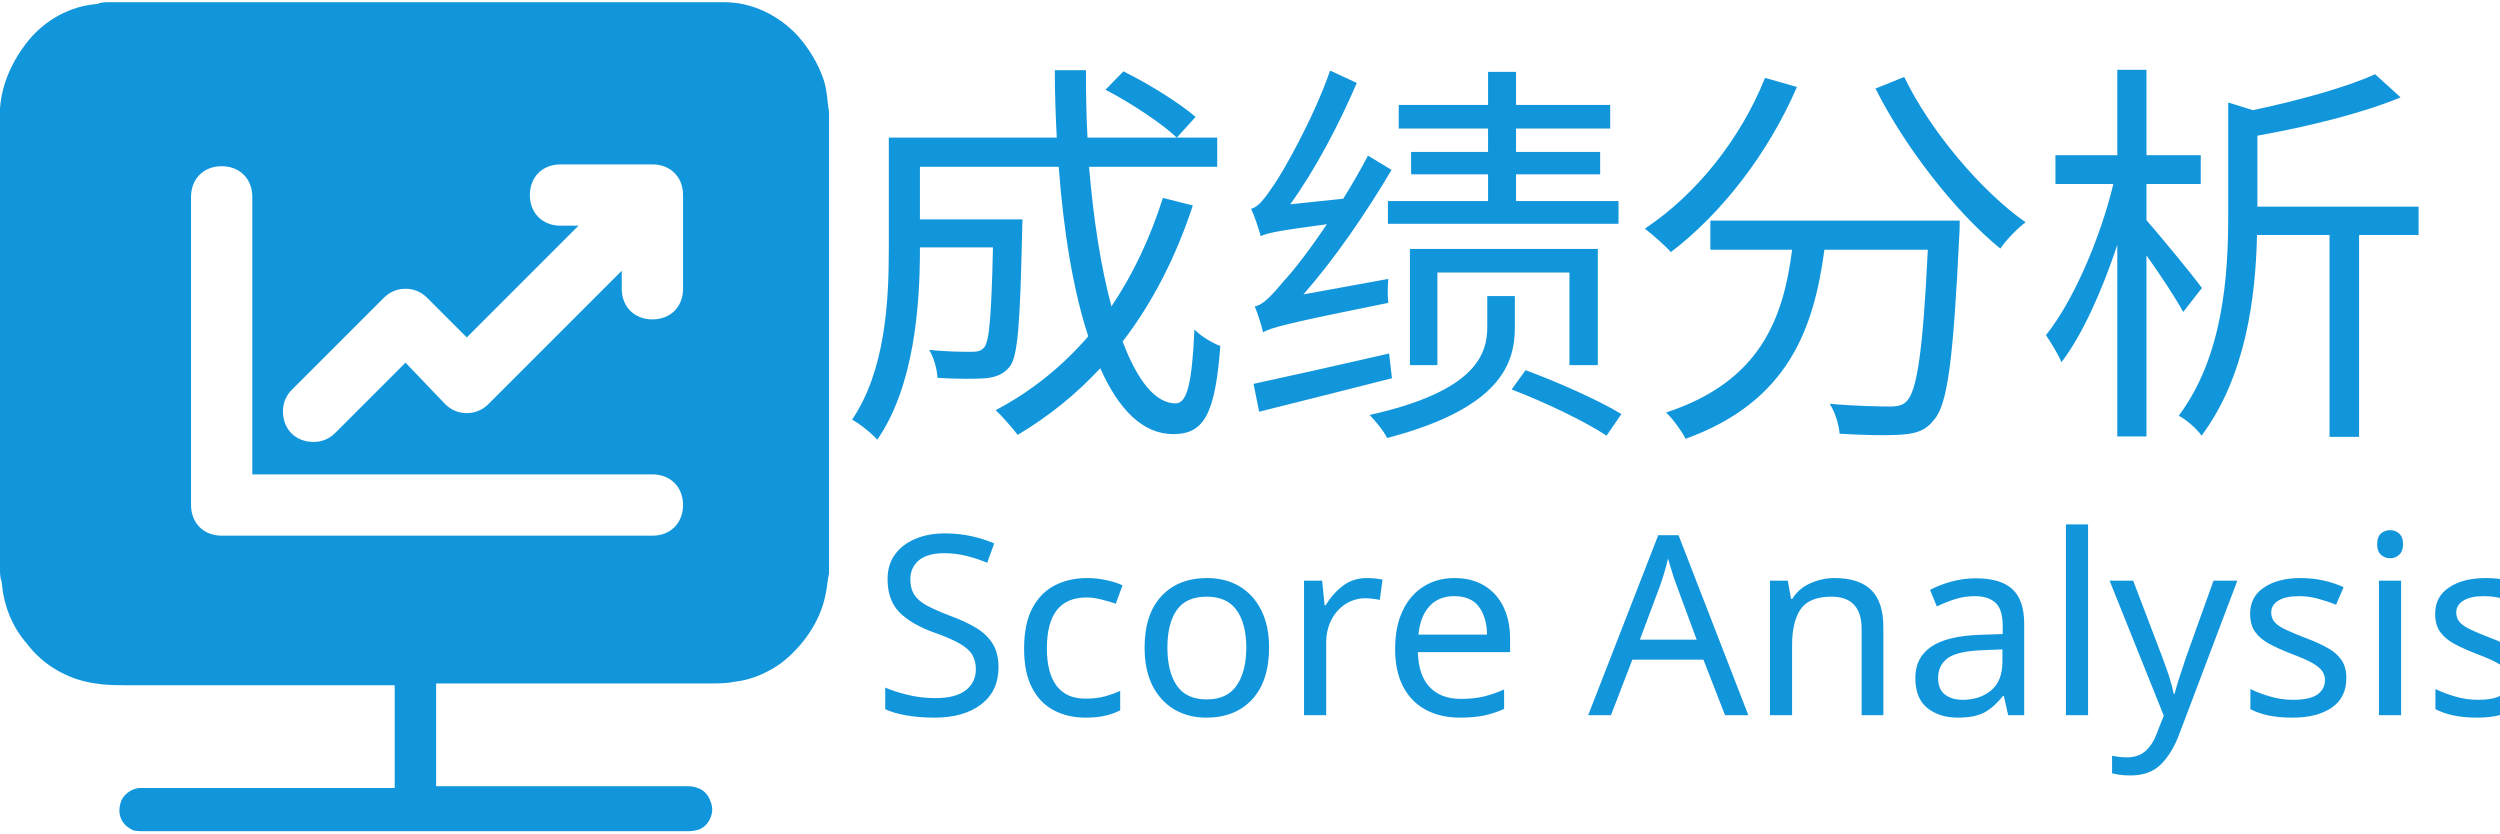
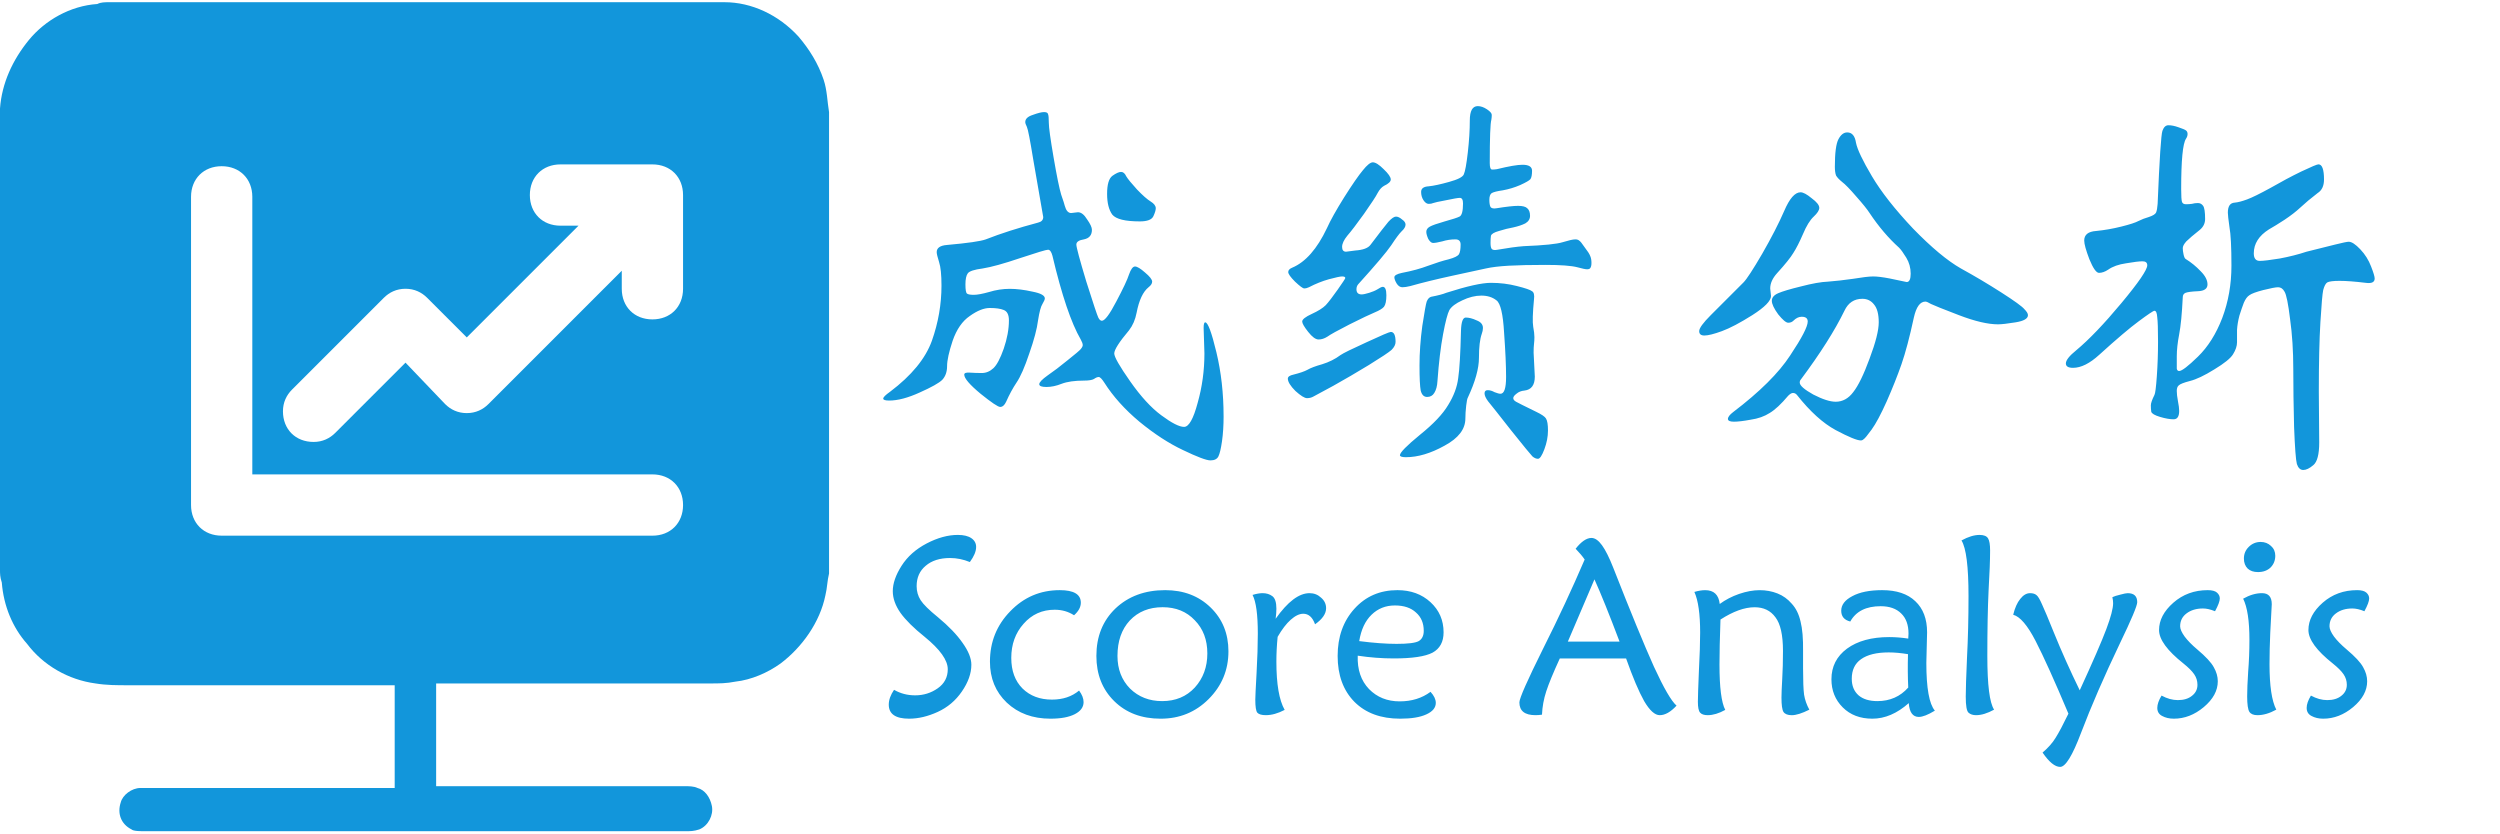
<svg xmlns="http://www.w3.org/2000/svg" width="300mm" height="100mm" viewBox="0 0 300 100" version="1.1" id="svg1" xml:space="preserve">
  <defs id="defs1" />
  <g id="layer1">
    <path d="M 98.835,9.564 C 98.186,7.618 97.104,5.888 95.807,4.374 93.428,1.778 90.184,0.265 86.94,0.265 H 13.192 c -0.649,0 -1.081,0 -1.514,0.216 C 8.434,0.697 5.407,2.427 3.46,4.806 1.514,7.185 0.216,9.997 -3.3666667e-7,13.024 V 68.389 c 0,0.433 0,0.865 0.216,1.514 0.216,2.811 1.298,5.407 3.028,7.353 1.946,2.595 4.974,4.325 8.218,4.758 1.298,0.216 2.595,0.216 3.893,0.216 H 47.363 V 94.557 H 16.869 c -1.081,0 -2.163,0.865 -2.379,1.73 -0.433,1.298 0,2.595 1.298,3.244 0.216,0.216 1.081,0.216 1.73,0.216 h 64.664 c 0.649,0 1.081,0 1.73,-0.216 1.081,-0.433 1.73,-1.73 1.514,-2.811 -0.216,-1.081 -0.865,-1.946 -1.73,-2.163 -0.433,-0.216 -1.081,-0.216 -1.514,-0.216 h -29.845 V 82.014 h 32.873 c 1.081,0 1.946,0 3.028,-0.216 1.946,-0.216 3.893,-1.081 5.407,-2.163 2.595,-1.946 4.758,-4.974 5.407,-8.218 0.216,-0.865 0.216,-1.73 0.433,-2.595 V 13.457 C 99.267,12.159 99.267,10.862 98.835,9.564 Z M 78.289,64.28 H 26.601 c -2.163,0 -3.677,-1.514 -3.677,-3.677 V 23.622 c 0,-2.163 1.514,-3.677 3.677,-3.677 2.163,0 3.677,1.514 3.677,3.677 v 33.305 h 48.012 c 2.163,0 3.677,1.514 3.677,3.677 0,2.163 -1.514,3.677 -3.677,3.677 z m 3.677,-29.629 c 0,2.163 -1.514,3.677 -3.677,3.677 -2.163,0 -3.677,-1.514 -3.677,-3.677 v -2.163 l -16.004,16.004 c -0.649,0.649 -1.514,1.081 -2.595,1.081 -1.081,0 -1.946,-0.433 -2.595,-1.081 l -4.758,-4.974 -8.434,8.434 c -0.649,0.649 -1.514,1.081 -2.595,1.081 -2.163,0 -3.677,-1.514 -3.677,-3.677 0,-1.081 0.433,-1.946 1.081,-2.595 L 46.065,35.733 c 0.649,-0.649 1.514,-1.081 2.595,-1.081 1.081,0 1.946,0.433 2.595,1.081 l 4.758,4.758 13.409,-13.409 h -2.163 c -2.163,0 -3.677,-1.514 -3.677,-3.677 0,-2.163 1.514,-3.677 3.677,-3.677 h 11.03 c 2.163,0 3.677,1.514 3.677,3.677 z" p-id="4138" fill="#1296db" id="path1" style="stroke-width:0.097" />
-     <text xml:space="preserve" style="font-size:47.879px;fill:#ff0000;stroke:#000000;stroke-width:0.942" x="100.533" y="48.592" id="text1">
-       <tspan id="tspan1" style="font-style:normal;font-variant:normal;font-weight:normal;font-stretch:normal;font-size:47.879px;font-family:STXinwei;-inkscape-font-specification:'STXinwei, Normal';font-variant-ligatures:normal;font-variant-caps:normal;font-variant-numeric:normal;font-variant-east-asian:normal;fill:#1296db;fill-opacity:1;stroke:none;stroke-width:0.942" x="100.533" y="48.592">成绩分析</tspan>
-     </text>
-     <text xml:space="preserve" style="font-size:30.125px;fill:#ff0000;stroke:#000000;stroke-width:0.593" x="104.694" y="85.82" id="text1-3">
-       <tspan id="tspan1-4" style="font-style:normal;font-variant:normal;font-weight:normal;font-stretch:normal;font-size:30.125px;font-family:STXinwei;-inkscape-font-specification:'STXinwei, Normal';font-variant-ligatures:normal;font-variant-caps:normal;font-variant-numeric:normal;font-variant-east-asian:normal;fill:#1296db;fill-opacity:1;stroke:none;stroke-width:0.593" x="104.694" y="85.82">Score Analysis</tspan>
-     </text>
+     <path style="font-size:47.879px;font-family:STXinwei;-inkscape-font-specification:'STXinwei, Normal';fill:#1296db;stroke-width:0.942" d="m 146.832,49.933 q 0,1.676 -0.192,3.016 -0.192,1.341 -0.431,1.819 -0.239,0.479 -0.958,0.479 -0.718,0 -3.304,-1.245 -2.538,-1.197 -5.219,-3.399 -2.633,-2.202 -4.213,-4.692 -0.431,-0.67 -0.67,-0.67 -0.239,0 -0.575,0.239 -0.335,0.192 -1.197,0.192 -1.676,0 -2.681,0.383 -0.958,0.383 -1.819,0.383 -0.862,0 -0.862,-0.335 0,-0.335 1.005,-1.053 1.053,-0.718 2.394,-1.819 1.388,-1.101 1.58,-1.341 0.239,-0.287 0.239,-0.479 0,-0.239 -0.239,-0.67 -1.724,-2.968 -3.399,-10.055 -0.192,-0.718 -0.527,-0.718 -0.335,0 -3.352,1.005 -2.968,1.005 -4.501,1.245 -1.484,0.192 -1.772,0.575 -0.287,0.383 -0.287,1.341 0,0.958 0.192,1.101 0.192,0.144 0.814,0.144 0.622,0 1.819,-0.335 1.245,-0.383 2.49,-0.383 1.245,0 2.729,0.335 1.484,0.287 1.484,0.814 0,0.192 -0.287,0.67 -0.287,0.431 -0.527,1.963 -0.192,1.532 -1.053,3.974 -0.814,2.442 -1.532,3.495 -0.67,1.005 -1.245,2.298 -0.287,0.622 -0.718,0.622 -0.383,0 -2.346,-1.58 -1.963,-1.628 -1.963,-2.298 0,-0.287 0.67,-0.239 0.718,0.048 1.436,0.048 0.766,0 1.388,-0.575 0.622,-0.575 1.245,-2.346 0.622,-1.819 0.622,-3.399 0,-1.005 -0.622,-1.245 -0.575,-0.239 -1.676,-0.239 -1.053,0 -2.394,0.958 -1.341,0.91 -2.059,2.968 -0.67,2.011 -0.67,3.064 0,1.005 -0.575,1.628 -0.575,0.575 -2.729,1.532 -2.107,0.958 -3.639,0.958 -0.718,0 -0.718,-0.239 0,-0.239 0.814,-0.814 3.878,-2.921 5.027,-6.128 1.149,-3.256 1.149,-6.607 0,-1.963 -0.287,-2.825 -0.287,-0.91 -0.287,-1.197 0,-0.766 1.245,-0.862 3.735,-0.335 4.644,-0.67 2.681,-1.053 6.272,-2.011 0.622,-0.144 0.622,-0.67 l -1.197,-6.895 q -0.575,-3.543 -0.766,-3.926 -0.192,-0.383 -0.192,-0.575 0,-0.575 0.91,-0.862 0.91,-0.335 1.341,-0.335 0.431,0 0.479,0.239 0.096,0.192 0.096,1.053 0,0.814 0.575,4.165 0.575,3.352 0.91,4.453 0.383,1.101 0.431,1.341 0.239,0.862 0.766,0.862 l 0.814,-0.096 q 0.575,0 1.101,0.862 0.575,0.814 0.575,1.245 0,0.958 -0.958,1.149 -0.91,0.144 -0.91,0.622 0,0.479 1.197,4.453 1.245,3.926 1.436,4.309 0.192,0.383 0.431,0.383 0.527,0 1.724,-2.298 1.245,-2.346 1.532,-3.256 0.335,-0.958 0.718,-0.958 0.383,0 1.197,0.718 0.862,0.718 0.862,1.101 0,0.335 -0.431,0.67 -1.005,0.814 -1.436,3.064 -0.239,1.245 -0.91,2.107 -1.772,2.107 -1.772,2.777 0,0.622 1.915,3.352 1.915,2.729 3.735,4.07 1.867,1.388 2.729,1.388 0.862,0 1.628,-2.873 0.814,-2.873 0.814,-5.937 l -0.096,-3.064 q 0,-0.67 0.192,-0.67 0.479,0 1.341,3.591 0.862,3.591 0.862,7.661 z m -8.139,-24.945 q 0,0.335 -0.287,0.958 -0.287,0.622 -1.628,0.622 -2.633,0 -3.304,-0.814 -0.622,-0.862 -0.622,-2.49 0,-1.676 0.622,-2.155 0.67,-0.479 1.053,-0.479 0.383,0 0.622,0.527 0.287,0.479 1.293,1.58 1.005,1.053 1.628,1.436 0.622,0.383 0.622,0.814 z m 50.32,3.735 q 0.335,0 0.479,0.144 0.192,0.096 0.67,0.814 0.527,0.67 0.67,1.053 0.144,0.335 0.144,0.814 0,0.431 -0.144,0.622 -0.096,0.144 -0.383,0.144 -0.287,0 -1.149,-0.239 -1.101,-0.287 -3.83,-0.287 -2.681,0 -4.405,0.096 -1.724,0.096 -2.777,0.335 l -3.974,0.862 q -2.873,0.622 -5.075,1.245 -0.575,0.144 -0.958,0.144 -0.383,0 -0.67,-0.431 -0.287,-0.479 -0.287,-0.766 0,-0.335 0.91,-0.527 1.772,-0.335 3.16,-0.862 1.436,-0.527 2.442,-0.766 1.053,-0.287 1.245,-0.622 0.192,-0.335 0.192,-1.149 0,-0.622 -0.622,-0.622 -0.814,0 -1.58,0.239 -0.766,0.192 -1.101,0.192 -0.287,0 -0.575,-0.479 -0.239,-0.527 -0.239,-0.862 0,-0.383 0.431,-0.622 0.431,-0.239 1.772,-0.622 1.388,-0.383 1.772,-0.575 0.431,-0.192 0.431,-1.58 0,-0.67 -0.383,-0.67 -0.335,0 -1.676,0.287 -1.293,0.239 -1.532,0.335 -0.192,0.096 -0.527,0.096 -0.335,0 -0.622,-0.431 -0.287,-0.431 -0.287,-1.005 0,-0.622 0.91,-0.67 0.91,-0.096 2.442,-0.527 1.58,-0.431 1.772,-0.91 0.239,-0.527 0.479,-2.633 0.239,-2.107 0.239,-3.83 0,-1.724 0.958,-1.724 0.527,0 1.101,0.383 0.575,0.383 0.575,0.67 0,0.287 -0.048,0.575 -0.192,0.67 -0.192,5.219 0,0.766 0.287,0.766 0.287,0 0.575,-0.048 2.155,-0.527 3.064,-0.527 1.149,0 1.149,0.718 0,0.718 -0.192,1.005 -0.192,0.239 -1.245,0.718 -1.005,0.431 -2.059,0.622 -1.005,0.144 -1.341,0.335 -0.287,0.192 -0.287,0.814 0,0.575 0.144,0.862 0.192,0.239 0.718,0.144 1.772,-0.287 2.585,-0.287 0.814,0 1.101,0.287 0.335,0.287 0.335,0.91 0,0.575 -0.575,0.91 -0.575,0.287 -1.436,0.479 -0.814,0.144 -1.724,0.431 -0.862,0.239 -0.958,0.575 -0.048,0.287 -0.048,0.862 0,0.527 0.144,0.718 0.192,0.192 0.67,0.096 1.915,-0.335 3.16,-0.431 3.639,-0.144 4.692,-0.479 1.101,-0.335 1.484,-0.335 z m -20.348,-1.772 q 0,0.383 -0.479,0.814 -0.431,0.431 -1.245,1.676 -0.814,1.197 -3.974,4.692 -0.192,0.239 -0.192,0.575 0,0.622 0.622,0.622 0.287,0 0.91,-0.192 0.622,-0.192 1.005,-0.431 0.431,-0.287 0.622,-0.287 0.431,0 0.431,1.005 0,1.005 -0.287,1.388 -0.287,0.335 -1.101,0.67 -0.814,0.335 -3.016,1.436 -2.155,1.101 -2.681,1.484 -0.527,0.335 -1.053,0.335 -0.527,0 -1.245,-0.91 -0.718,-0.91 -0.718,-1.245 0,-0.383 1.149,-0.91 1.149,-0.527 1.676,-1.053 0.527,-0.575 1.436,-1.867 0.91,-1.293 0.91,-1.388 0,-0.192 -0.383,-0.192 -0.335,0 -1.58,0.335 -1.197,0.335 -2.394,0.958 -0.287,0.144 -0.575,0.144 -0.239,0 -1.101,-0.814 -0.814,-0.814 -0.814,-1.149 0,-0.335 0.479,-0.527 2.394,-1.005 4.165,-4.74 0.622,-1.388 2.059,-3.687 1.484,-2.346 2.25,-3.256 0.766,-0.958 1.197,-0.958 0.479,0 1.293,0.814 0.862,0.814 0.862,1.245 0,0.383 -0.814,0.766 -0.431,0.239 -0.766,0.862 -0.287,0.575 -1.628,2.49 -1.341,1.867 -2.011,2.633 -0.622,0.766 -0.622,1.341 0,0.575 0.479,0.575 l 1.101,-0.144 q 1.388,-0.096 1.819,-0.67 1.628,-2.155 2.155,-2.777 0.575,-0.622 0.91,-0.622 0.335,0 0.718,0.335 0.431,0.287 0.431,0.622 z m 12.927,20.827 q 0,0.239 0.335,0.431 0.335,0.192 2.394,1.197 1.005,0.479 1.197,0.814 0.239,0.383 0.239,1.436 0,1.101 -0.431,2.25 -0.431,1.149 -0.766,1.149 -0.335,0 -0.67,-0.287 -0.287,-0.287 -2.585,-3.16 -2.25,-2.873 -2.729,-3.447 -0.431,-0.575 -0.431,-0.958 0,-0.383 0.383,-0.383 0.383,0 0.814,0.239 0.479,0.192 0.718,0.192 0.67,0 0.67,-2.011 0,-2.011 -0.239,-5.315 -0.192,-3.352 -0.91,-3.878 -0.718,-0.575 -1.819,-0.575 -1.101,0 -2.298,0.575 -1.149,0.527 -1.532,1.149 -0.335,0.622 -0.766,2.921 -0.431,2.298 -0.67,5.602 -0.048,0.91 -0.383,1.436 -0.287,0.479 -0.862,0.479 -0.575,0 -0.766,-0.766 -0.144,-0.766 -0.144,-3.016 0,-2.25 0.335,-4.74 0.383,-2.49 0.527,-2.921 0.192,-0.479 0.527,-0.575 1.245,-0.239 1.819,-0.479 3.735,-1.197 5.362,-1.197 1.628,0 3.112,0.383 1.532,0.383 1.819,0.622 0.335,0.192 0.239,0.958 -0.239,2.49 -0.096,3.304 0.144,0.766 0.144,1.245 0,0.431 -0.048,0.814 -0.048,0.383 -0.048,1.053 l 0.144,2.873 q 0,1.532 -1.245,1.676 -0.575,0.048 -0.958,0.383 -0.383,0.287 -0.383,0.527 z m -3.639,-8.427 q 0,0.335 -0.144,0.718 -0.335,0.958 -0.335,2.873 0,1.915 -1.341,4.788 -0.096,0.144 -0.192,0.958 -0.096,0.862 -0.096,1.532 0,1.915 -2.49,3.256 -2.49,1.388 -4.644,1.388 -0.718,0 -0.718,-0.239 0,-0.479 2.394,-2.442 2.442,-1.963 3.399,-3.591 1.005,-1.628 1.197,-3.208 0.239,-1.58 0.335,-5.698 0.048,-1.58 0.575,-1.58 0.575,0 1.293,0.335 0.766,0.287 0.766,0.91 z m -11.06,0.479 q 0.575,0 0.575,1.197 0,0.479 -0.479,0.958 -0.479,0.431 -2.729,1.819 -2.202,1.341 -4.261,2.49 -2.059,1.101 -2.394,1.293 -0.335,0.192 -0.766,0.192 -0.431,0 -1.388,-0.862 -0.91,-0.91 -0.91,-1.484 0,-0.335 0.67,-0.479 1.149,-0.287 1.676,-0.575 0.575,-0.335 1.772,-0.67 1.245,-0.383 2.202,-1.101 0.479,-0.335 3.112,-1.532 2.681,-1.245 2.921,-1.245 z m 76.462,-2.011 q 0,0.622 -1.484,0.862 -1.484,0.239 -2.107,0.239 -1.819,0 -4.692,-1.101 -2.873,-1.101 -3.352,-1.341 -0.479,-0.287 -0.67,-0.287 -0.958,0 -1.388,1.915 -0.766,3.543 -1.484,5.602 -0.718,2.059 -1.772,4.453 -1.053,2.346 -1.819,3.399 -0.766,1.053 -0.958,1.149 -0.144,0.144 -0.335,0.144 -0.67,0 -3.016,-1.245 -2.298,-1.245 -4.644,-4.213 -0.192,-0.239 -0.479,-0.239 -0.239,0 -0.575,0.335 -1.245,1.484 -2.202,2.059 -0.958,0.622 -2.298,0.814 -1.293,0.239 -2.011,0.239 -0.718,0 -0.718,-0.335 0,-0.335 0.622,-0.814 4.788,-3.639 6.847,-6.799 2.107,-3.16 2.107,-4.07 0,-0.575 -0.718,-0.575 -0.527,0 -1.005,0.479 -0.239,0.239 -0.622,0.239 -0.383,0 -1.197,-1.005 -0.766,-1.053 -0.766,-1.628 0,-0.575 0.766,-0.91 0.766,-0.335 2.729,-0.814 2.011,-0.527 3.256,-0.575 1.293,-0.096 2.968,-0.335 1.724,-0.287 2.442,-0.287 0.718,0 1.963,0.239 l 2.059,0.431 q 0.479,0 0.479,-1.005 0,-1.053 -0.527,-1.915 -0.527,-0.862 -0.862,-1.197 -1.915,-1.724 -3.543,-4.165 -0.431,-0.67 -1.58,-1.963 -1.149,-1.341 -1.724,-1.772 -0.527,-0.431 -0.718,-0.766 -0.144,-0.383 -0.144,-1.053 0,-2.49 0.431,-3.304 0.431,-0.814 1.053,-0.814 0.862,0 1.053,1.245 0.239,1.197 1.915,4.022 1.676,2.825 4.931,6.272 3.304,3.399 5.745,4.788 2.442,1.341 4.836,2.873 2.394,1.532 2.777,2.011 0.431,0.431 0.431,0.718 z m -23.077,10.39 q 1.245,0 2.107,-1.149 0.91,-1.149 1.963,-4.022 1.101,-2.921 1.101,-4.357 0,-1.484 -0.575,-2.155 -0.527,-0.67 -1.388,-0.67 -1.484,0 -2.155,1.436 -1.724,3.543 -5.219,8.235 -0.144,0.144 -0.144,0.383 0,0.527 1.628,1.436 1.676,0.862 2.681,0.862 z M 209.217,33.894 q 0.575,-0.575 2.25,-3.447 1.676,-2.921 2.633,-5.123 0.958,-2.25 1.963,-2.25 0.479,0 1.341,0.718 0.91,0.67 0.91,1.149 0,0.431 -0.67,1.053 -0.67,0.622 -1.293,2.107 -0.622,1.436 -1.149,2.25 -0.479,0.814 -1.963,2.442 -0.814,0.91 -0.814,1.819 l 0.096,0.91 q 0,0.862 -2.25,2.298 -2.202,1.388 -3.639,1.915 -1.436,0.527 -2.107,0.527 -0.622,0 -0.622,-0.527 0,-0.527 1.388,-1.915 z m 72.632,-4.884 q 0.527,0 1.388,0.91 0.862,0.91 1.293,2.059 0.431,1.101 0.431,1.436 0,0.67 -1.053,0.527 -1.963,-0.239 -3.16,-0.239 -1.149,0 -1.484,0.192 -0.287,0.192 -0.479,0.91 -0.144,0.67 -0.335,3.83 -0.192,3.16 -0.192,8.331 l 0.048,6.128 q 0,2.155 -0.718,2.729 -0.67,0.575 -1.197,0.575 -0.527,0 -0.766,-0.718 -0.192,-0.718 -0.335,-4.453 -0.096,-3.735 -0.096,-6.942 0,-3.256 -0.383,-5.985 -0.335,-2.777 -0.67,-3.304 -0.287,-0.527 -0.766,-0.527 -0.431,0 -1.772,0.335 -1.293,0.335 -1.676,0.622 -0.383,0.239 -0.67,0.91 -0.239,0.622 -0.527,1.532 -0.239,0.91 -0.287,1.724 0,0.814 0,1.484 0,0.67 -0.479,1.436 -0.431,0.718 -2.25,1.819 -1.772,1.101 -2.921,1.388 -1.101,0.287 -1.341,0.527 -0.239,0.192 -0.239,0.67 0,0.479 0.144,1.245 0.144,0.718 0.144,1.149 0,1.005 -0.67,1.005 -0.67,0 -1.628,-0.287 -0.958,-0.287 -1.053,-0.622 -0.048,-0.335 -0.048,-0.766 0,-0.383 0.431,-1.245 0.144,-0.239 0.287,-2.25 0.144,-2.011 0.144,-4.165 0,-2.202 -0.096,-2.921 -0.048,-0.766 -0.335,-0.766 -0.192,0 -1.867,1.245 -1.628,1.197 -4.74,4.022 -1.724,1.58 -3.16,1.58 -0.862,0 -0.862,-0.527 0,-0.575 1.245,-1.58 2.298,-1.915 5.41,-5.65 3.112,-3.735 3.112,-4.548 0,-0.479 -0.575,-0.479 -0.575,0 -1.963,0.239 -1.341,0.192 -2.155,0.766 -0.575,0.383 -1.101,0.383 -0.479,0 -1.149,-1.628 -0.622,-1.628 -0.622,-2.25 0,-1.053 1.436,-1.149 1.484,-0.144 3.016,-0.527 1.532,-0.383 2.059,-0.67 0.575,-0.287 1.245,-0.479 0.718,-0.239 0.862,-0.527 0.144,-0.335 0.192,-1.053 0.335,-8.091 0.575,-8.762 0.239,-0.67 0.718,-0.67 0.527,0 1.197,0.239 0.718,0.239 0.91,0.383 0.192,0.144 0.192,0.431 0,0.287 -0.192,0.575 -0.575,0.862 -0.575,6.033 0,1.245 0.096,1.532 0.096,0.287 0.479,0.287 0.383,0 0.718,-0.048 0.335,-0.096 0.718,-0.096 0.383,0 0.622,0.335 0.239,0.335 0.239,1.58 0,0.766 -0.622,1.293 -1.149,0.91 -1.628,1.388 -0.431,0.479 -0.431,0.814 0,0.335 0.096,0.766 0.096,0.431 0.239,0.527 1.005,0.622 1.819,1.484 0.814,0.814 0.814,1.58 0,0.766 -1.149,0.814 -1.101,0.048 -1.484,0.192 -0.335,0.144 -0.335,0.527 -0.144,2.968 -0.431,4.453 -0.287,1.484 -0.287,2.633 0,1.149 0,1.484 0.048,0.287 0.287,0.287 0.479,0 2.25,-1.724 1.819,-1.772 2.921,-4.644 1.101,-2.921 1.101,-6.272 0,-3.352 -0.239,-4.644 -0.192,-1.341 -0.192,-1.724 0,-1.149 0.814,-1.197 0.575,-0.048 1.484,-0.383 0.91,-0.335 2.825,-1.388 1.915,-1.101 3.687,-1.963 1.819,-0.862 2.059,-0.862 0.67,0 0.67,1.819 0,1.149 -0.766,1.628 -1.245,0.958 -2.059,1.724 -0.766,0.718 -1.915,1.484 -1.101,0.718 -1.867,1.149 -1.819,1.149 -1.819,2.873 0,0.91 0.718,0.91 0.622,0 2.394,-0.287 1.772,-0.335 3.208,-0.814 l 3.447,-0.862 q 1.341,-0.335 1.628,-0.335 z" id="text1" aria-label="成绩分析" />
+     <path style="font-size:30.125px;font-family:STXinwei;-inkscape-font-specification:'STXinwei, Normal';fill:#1296db;stroke-width:0.593" d="m 107.285,82.778 q 1.145,0.663 2.531,0.663 1.506,0 2.711,-0.844 1.205,-0.844 1.205,-2.29 0,-1.627 -2.772,-3.886 -1.958,-1.567 -2.892,-2.862 -0.934,-1.326 -0.934,-2.621 0,-1.386 1.054,-3.043 1.054,-1.657 3.013,-2.681 1.958,-1.024 3.736,-1.024 1.054,0 1.627,0.392 0.572,0.392 0.572,1.054 0,0.783 -0.753,1.808 -1.175,-0.482 -2.38,-0.482 -1.838,0 -2.922,0.934 -1.085,0.904 -1.085,2.44 0,0.934 0.482,1.687 0.482,0.753 2.079,2.049 1.928,1.597 2.952,3.073 1.054,1.476 1.054,2.621 0,1.567 -1.145,3.223 -1.115,1.627 -2.892,2.44 -1.777,0.813 -3.434,0.813 -2.44,0 -2.44,-1.687 0,-0.844 0.633,-1.777 z m 21.6,-8.947 q -1.024,-0.663 -2.32,-0.663 -2.259,0 -3.736,1.687 -1.476,1.657 -1.476,4.097 0,2.32 1.356,3.675 1.356,1.326 3.525,1.326 1.958,0 3.254,-1.085 0.542,0.723 0.542,1.386 0,0.904 -1.054,1.446 -1.054,0.542 -2.922,0.542 -3.193,0 -5.242,-1.928 -2.018,-1.928 -2.018,-4.91 0,-3.555 2.44,-6.055 2.44,-2.531 5.935,-2.531 2.531,0 2.531,1.506 0,0.783 -0.813,1.506 z m 18.527,4.338 q 0,3.344 -2.38,5.724 -2.35,2.35 -5.754,2.35 -3.434,0 -5.573,-2.109 -2.139,-2.109 -2.139,-5.423 0,-3.495 2.29,-5.694 2.32,-2.199 5.965,-2.199 3.314,0 5.453,2.079 2.139,2.079 2.139,5.272 z m -13.315,0.542 q 0,2.38 1.506,3.916 1.536,1.506 3.856,1.506 2.41,0 3.916,-1.627 1.506,-1.657 1.506,-4.097 0,-2.44 -1.506,-3.977 -1.476,-1.567 -3.856,-1.567 -2.44,0 -3.946,1.597 -1.476,1.597 -1.476,4.248 z m 18.979,-4.459 q 2.169,-3.073 4.067,-3.073 0.813,0 1.386,0.542 0.603,0.512 0.603,1.265 0,0.994 -1.326,1.928 -0.452,-1.265 -1.416,-1.265 -0.693,0 -1.506,0.723 -0.783,0.693 -1.567,2.049 -0.151,1.506 -0.151,2.982 0,4.037 0.994,5.784 -1.205,0.633 -2.259,0.633 -0.753,0 -1.024,-0.301 -0.241,-0.301 -0.241,-1.567 0,-0.482 0.151,-3.163 0.151,-2.711 0.151,-4.76 0,-3.434 -0.633,-4.639 0.693,-0.211 1.205,-0.211 0.693,0 1.175,0.362 0.482,0.362 0.482,1.506 0,0.512 -0.09,1.205 z m 18.587,8.766 q 0.633,0.693 0.633,1.326 0,0.874 -1.145,1.386 -1.115,0.512 -3.133,0.512 -3.464,0 -5.483,-2.018 -2.018,-2.049 -2.018,-5.513 0,-3.434 2.018,-5.664 2.018,-2.229 5.151,-2.229 2.41,0 3.977,1.446 1.567,1.446 1.567,3.615 0,1.717 -1.326,2.44 -1.326,0.693 -4.639,0.693 -2.139,0 -4.338,-0.331 -0.09,2.5 1.356,4.007 1.446,1.476 3.675,1.476 2.169,0 3.705,-1.145 z m -8.556,-6.085 q 2.591,0.331 4.489,0.331 2.049,0 2.651,-0.331 0.603,-0.362 0.603,-1.235 0,-1.386 -0.934,-2.199 -0.904,-0.844 -2.531,-0.844 -1.657,0 -2.802,1.115 -1.145,1.115 -1.476,3.163 z m 32.023,2.079 h -7.953 q -1.175,2.561 -1.627,3.946 -0.452,1.386 -0.512,2.802 -0.422,0.06 -0.783,0.06 -1.928,0 -1.928,-1.536 0,-0.723 2.862,-6.477 2.711,-5.392 4.971,-10.664 -0.361,-0.542 -1.085,-1.295 1.024,-1.295 1.898,-1.295 0.633,0 1.265,0.874 0.633,0.874 1.356,2.711 3.133,7.983 4.88,11.869 1.777,3.856 2.711,4.669 -1.054,1.145 -2.018,1.145 -0.874,0 -1.868,-1.687 -0.964,-1.717 -2.169,-5.121 z m -3.796,-9.489 -3.193,7.471 h 6.206 q -1.868,-4.941 -3.013,-7.471 z m 15.123,4.82 q -0.12,3.374 -0.12,5.392 0,4.127 0.693,5.453 -1.145,0.633 -2.109,0.633 -0.633,0 -0.904,-0.301 -0.271,-0.301 -0.271,-1.295 0,-0.813 0.121,-3.675 0.151,-2.892 0.151,-4.639 0,-3.344 -0.693,-4.88 0.723,-0.211 1.295,-0.211 1.567,0 1.747,1.657 1.024,-0.753 2.32,-1.205 1.326,-0.452 2.47,-0.452 1.145,0 2.139,0.392 0.994,0.392 1.717,1.235 0.753,0.813 1.054,2.139 0.331,1.295 0.301,3.555 v 2.079 q 0,2.199 0.12,3.133 0.151,0.934 0.633,1.808 -1.326,0.663 -2.109,0.663 -0.723,0 -0.994,-0.392 -0.241,-0.392 -0.241,-1.717 0,-0.693 0.09,-2.229 0.09,-1.536 0.09,-3.374 0,-2.862 -0.904,-4.037 -0.874,-1.205 -2.5,-1.205 -1.808,0 -4.097,1.476 z m 25.727,10.935 q -1.235,0.753 -1.928,0.753 -1.085,0 -1.205,-1.657 -2.109,1.868 -4.368,1.868 -2.199,0 -3.555,-1.356 -1.356,-1.356 -1.356,-3.374 0,-2.29 1.868,-3.675 1.898,-1.386 5.061,-1.386 1.115,0 2.29,0.181 0.03,-0.301 0.03,-0.603 0,-1.567 -0.874,-2.41 -0.874,-0.874 -2.47,-0.874 -2.621,0 -3.645,1.838 -1.085,-0.271 -1.085,-1.295 0,-1.054 1.326,-1.747 1.326,-0.723 3.585,-0.723 2.591,0 3.977,1.326 1.416,1.326 1.416,3.736 l -0.09,3.675 q 0,4.519 1.024,5.724 z m -3.223,-6.778 q -1.265,-0.211 -2.32,-0.211 -2.169,0 -3.314,0.813 -1.115,0.783 -1.115,2.35 0,1.265 0.813,1.988 0.813,0.693 2.259,0.693 2.259,0 3.705,-1.627 -0.09,-1.868 -0.03,-4.007 z m 10.333,6.658 q -1.205,0.663 -2.169,0.663 -0.572,0 -0.904,-0.301 -0.331,-0.301 -0.331,-1.928 0,-1.235 0.151,-4.669 0.181,-3.464 0.181,-7.381 0,-5.332 -0.844,-6.688 1.205,-0.663 2.169,-0.663 0.783,0 1.024,0.422 0.241,0.392 0.241,1.446 0,1.687 -0.181,4.79 -0.151,3.103 -0.151,7.893 0,5.182 0.813,6.417 z m 5.814,5.151 q 1.024,-0.874 1.567,-1.777 0.572,-0.904 1.536,-2.892 -2.5,-5.935 -3.946,-8.736 -1.446,-2.802 -2.681,-3.133 0.301,-1.235 0.844,-1.898 0.542,-0.693 1.175,-0.693 0.512,0 0.783,0.241 0.271,0.211 0.663,1.115 0.422,0.904 1.416,3.374 1.356,3.344 3.103,6.929 2.38,-5.182 3.193,-7.351 0.813,-2.169 0.813,-3.103 0,-0.331 -0.09,-0.723 0.301,-0.151 0.934,-0.301 0.663,-0.181 0.904,-0.181 1.145,0 1.145,1.085 0,0.633 -2.079,4.941 -2.862,5.995 -4.669,10.755 -1.536,4.067 -2.5,4.067 -0.934,0 -2.109,-1.717 z M 259.387,83.471 q 0.994,0.542 1.958,0.542 1.054,0 1.687,-0.512 0.663,-0.512 0.663,-1.326 0,-0.693 -0.392,-1.265 -0.392,-0.572 -1.295,-1.295 -2.922,-2.32 -2.922,-4.007 0,-1.777 1.717,-3.284 1.717,-1.506 4.127,-1.506 0.783,0 1.115,0.301 0.331,0.301 0.331,0.693 0,0.482 -0.572,1.536 -0.813,-0.331 -1.446,-0.331 -1.205,0 -1.988,0.603 -0.753,0.572 -0.753,1.536 0,0.482 0.542,1.235 0.542,0.723 1.506,1.536 1.536,1.295 1.988,2.139 0.482,0.844 0.482,1.687 0,1.687 -1.687,3.103 -1.657,1.386 -3.585,1.386 -0.813,0 -1.416,-0.331 -0.572,-0.301 -0.572,-0.964 0,-0.633 0.512,-1.476 z m 11.899,-18.437 q 0.723,0 1.235,0.482 0.512,0.452 0.512,1.175 0,0.844 -0.572,1.416 -0.572,0.542 -1.506,0.542 -0.783,0 -1.235,-0.422 -0.452,-0.452 -0.452,-1.205 0,-0.813 0.572,-1.386 0.603,-0.603 1.446,-0.603 z m 1.868,20.124 q -1.205,0.663 -2.259,0.663 -0.693,0 -0.964,-0.392 -0.271,-0.422 -0.271,-1.868 0,-1.085 0.12,-2.952 0.151,-1.868 0.151,-3.826 0,-3.434 -0.753,-4.941 1.175,-0.663 2.259,-0.663 1.175,0 1.175,1.326 l -0.181,3.434 q -0.09,2.049 -0.09,3.766 0,3.886 0.813,5.453 z m 4.157,-1.687 q 0.994,0.542 1.958,0.542 1.054,0 1.687,-0.512 0.663,-0.512 0.663,-1.326 0,-0.693 -0.392,-1.265 -0.392,-0.572 -1.295,-1.295 -2.922,-2.32 -2.922,-4.007 0,-1.777 1.717,-3.284 1.717,-1.506 4.127,-1.506 0.783,0 1.115,0.301 0.331,0.301 0.331,0.693 0,0.482 -0.572,1.536 -0.813,-0.331 -1.446,-0.331 -1.205,0 -1.988,0.603 -0.753,0.572 -0.753,1.536 0,0.482 0.542,1.235 0.542,0.723 1.506,1.536 1.536,1.295 1.988,2.139 0.482,0.844 0.482,1.687 0,1.687 -1.687,3.103 -1.657,1.386 -3.585,1.386 -0.813,0 -1.416,-0.331 -0.572,-0.301 -0.572,-0.964 0,-0.633 0.512,-1.476 z" id="text1-3" aria-label="Score Analysis" />
  </g>
</svg>
